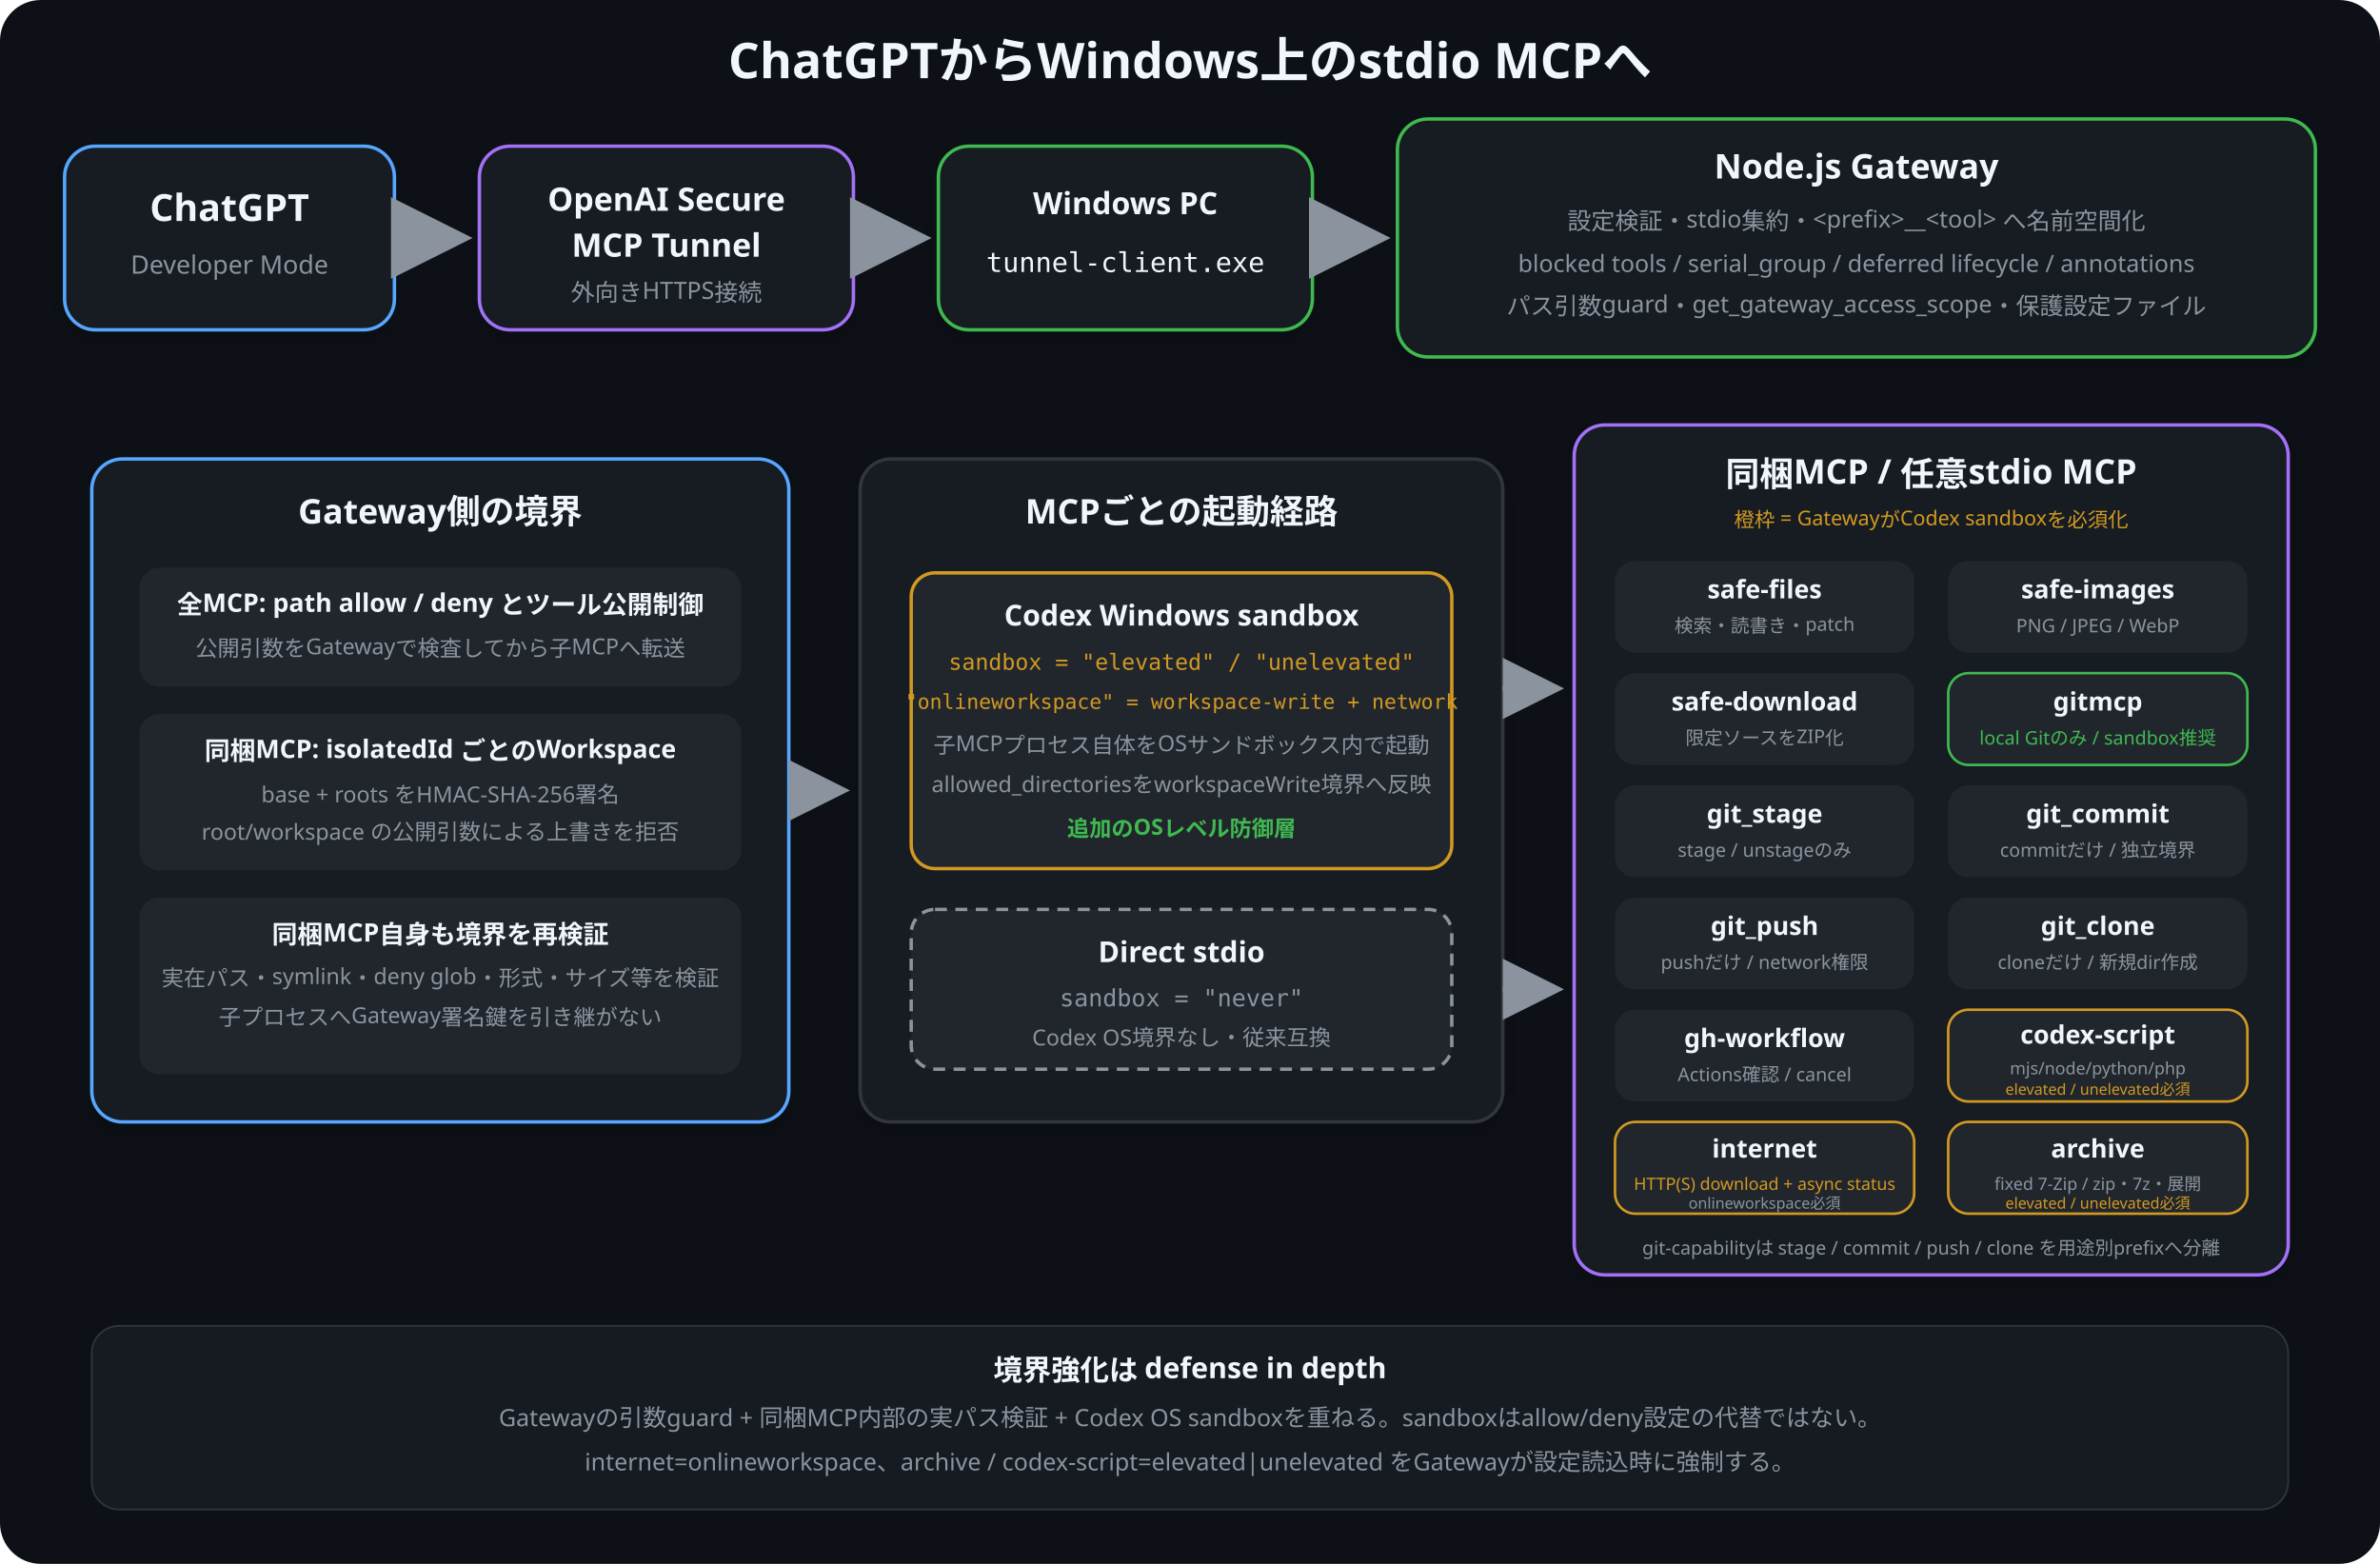
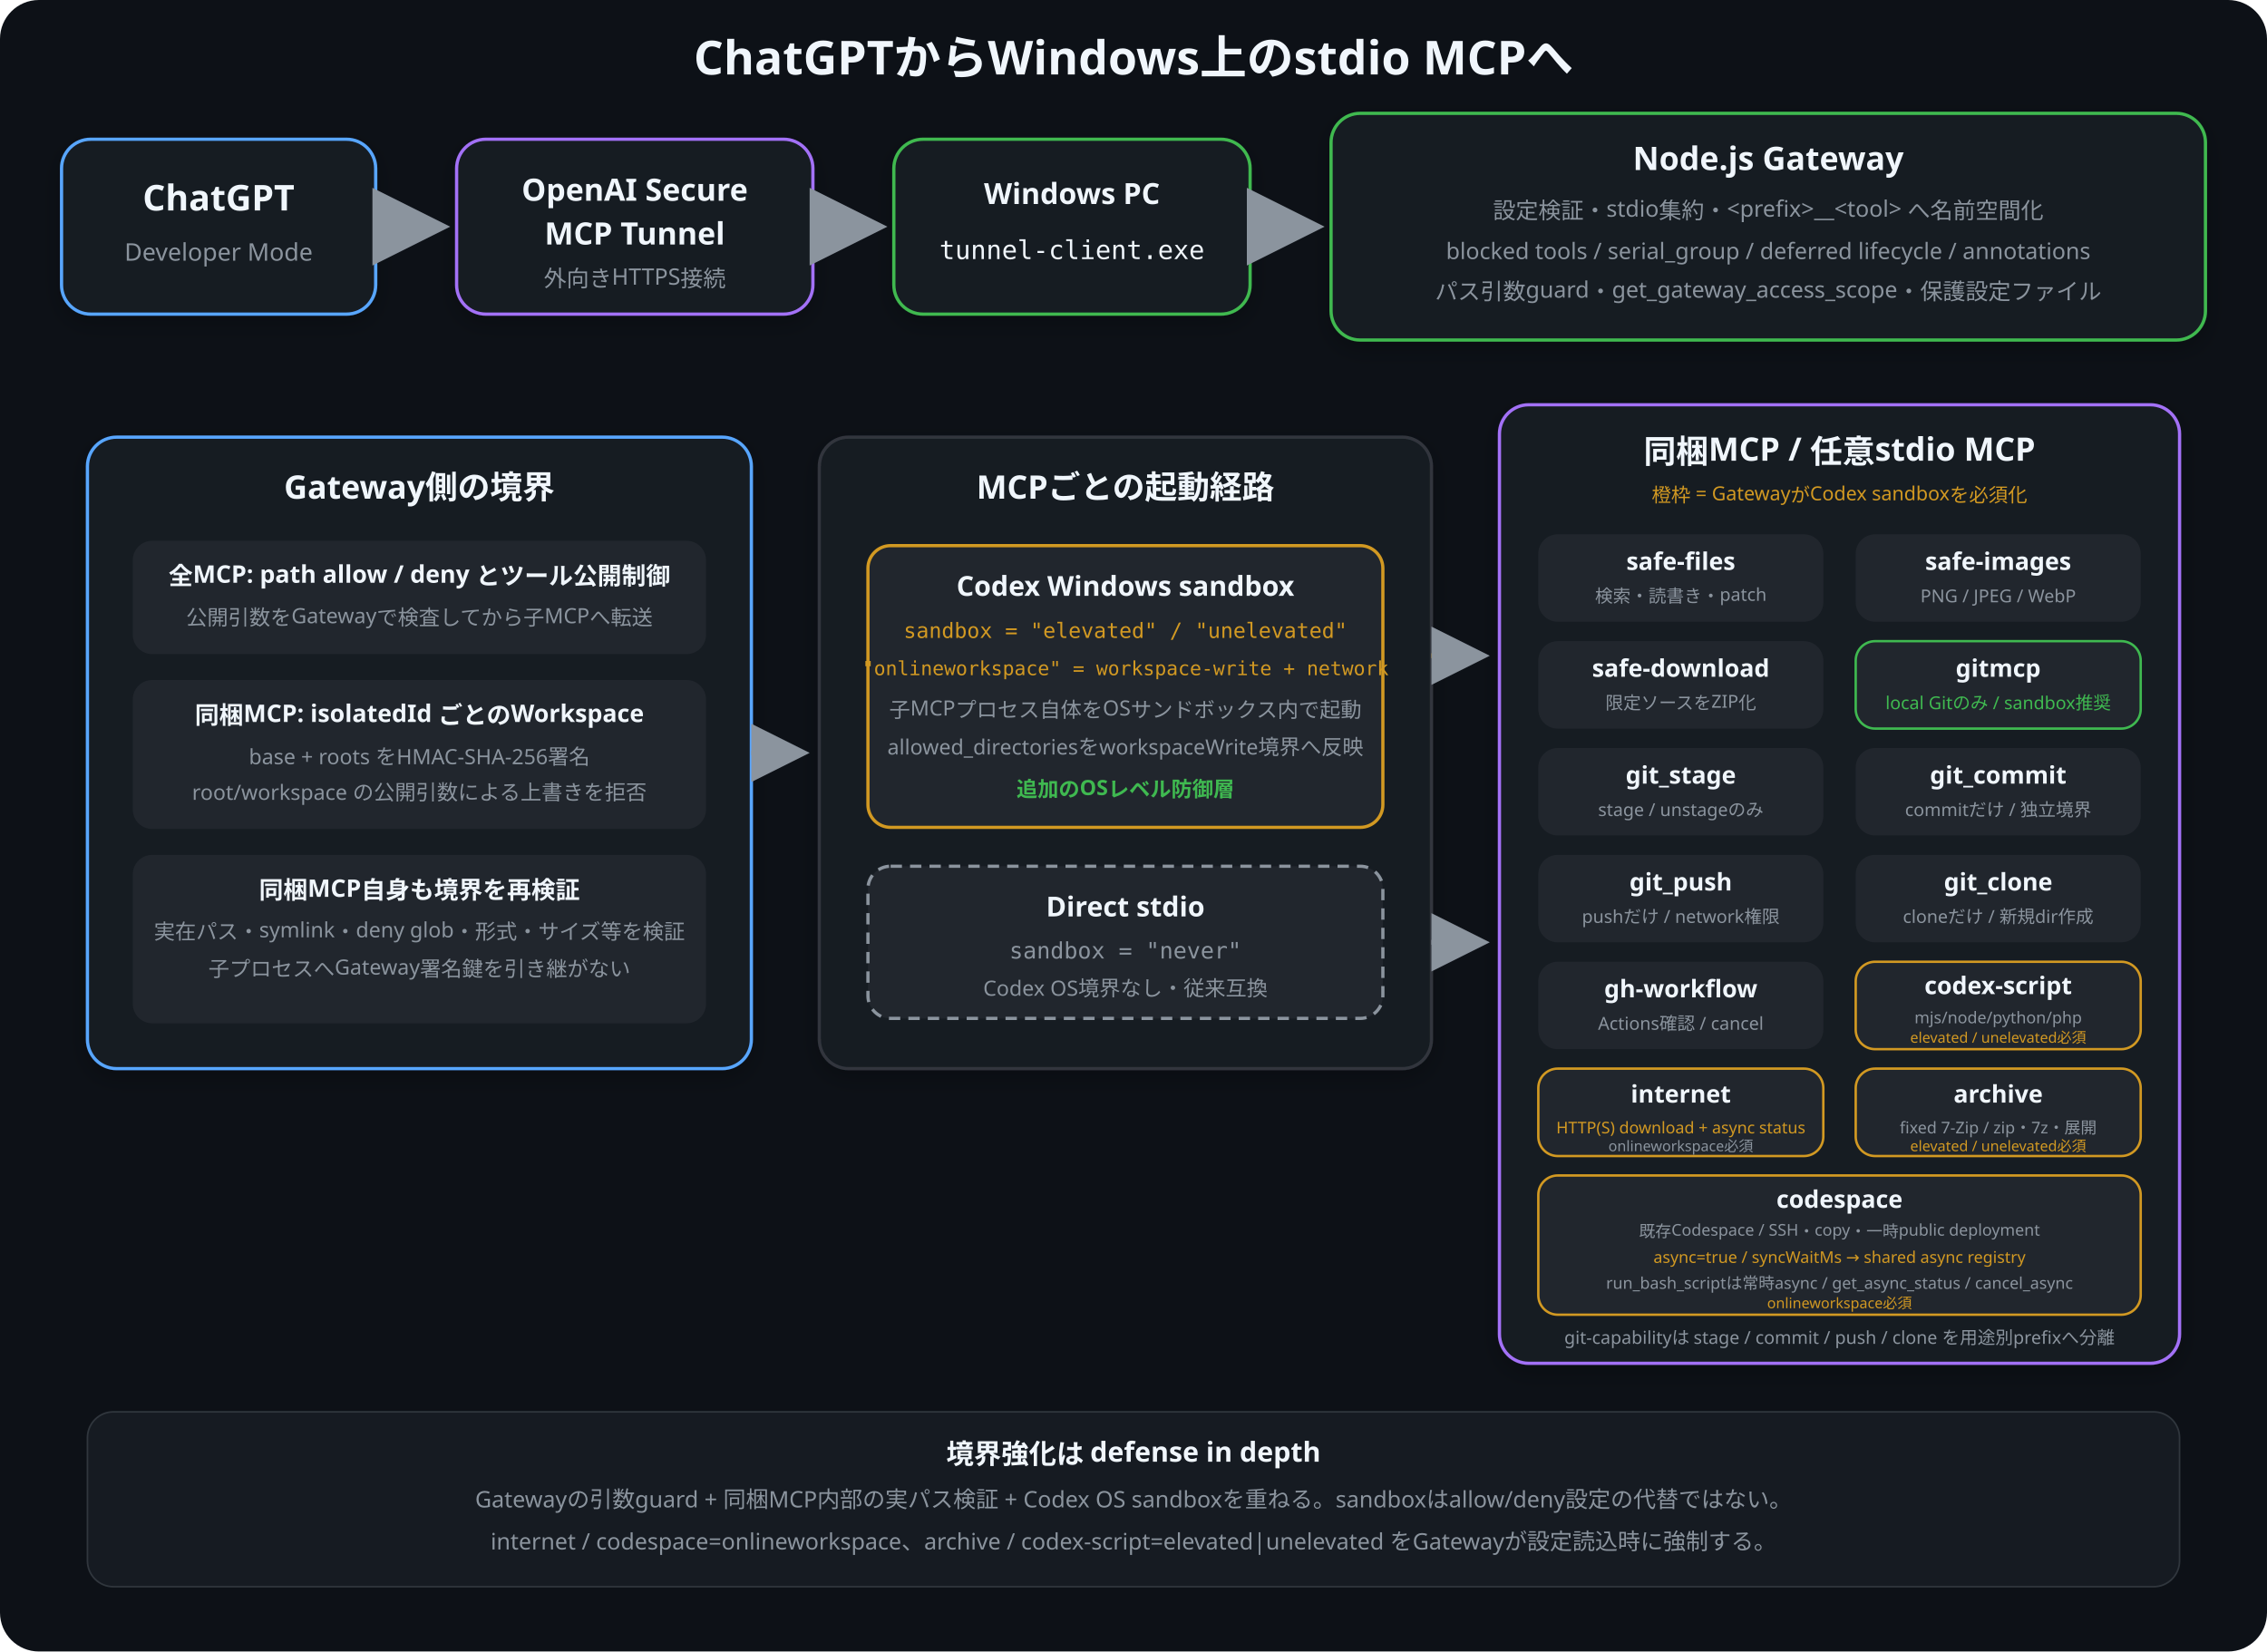
- <svg xmlns="http://www.w3.org/2000/svg" width="1400" height="920" viewBox="0 0 1400 920" role="img" aria-labelledby="title desc">
+ <svg xmlns="http://www.w3.org/2000/svg" width="1400" height="1020" viewBox="0 0 1400 1020" role="img" aria-labelledby="title desc">
  <defs>
    <marker id="arrow" markerWidth="12" markerHeight="12" refX="10" refY="6" orient="auto" markerUnits="strokeWidth">
      <path d="M0,0 L12,6 L0,12 z" fill="#8b949e" />
    </marker>
    <filter id="shadow" x="-20%" y="-20%" width="140%" height="140%">
      <feDropShadow dx="0" dy="5" stdDeviation="7" flood-color="#000000" flood-opacity="0.24" />
    </filter>
  </defs>
-   <rect width="1400" height="920" rx="24" fill="#0d1117" />
+   <rect width="1400" height="1020" rx="24" fill="#0d1117" />
  <text x="700" y="46" text-anchor="middle" fill="#f0f6fc" font-family="Segoe UI, sans-serif" font-size="29" font-weight="700">ChatGPTからWindows上のstdio MCPへ</text>
  <rect x="38" y="86" width="194" height="108" rx="18" fill="#161b22" stroke="#58a6ff" stroke-width="2" filter="url(#shadow)" />
  <text x="135" y="130" text-anchor="middle" fill="#f0f6fc" font-family="Segoe UI, sans-serif" font-size="22" font-weight="700">ChatGPT</text>
  <text x="135" y="161" text-anchor="middle" fill="#8b949e" font-family="Segoe UI, sans-serif" font-size="15">Developer Mode</text>
  <rect x="282" y="86" width="220" height="108" rx="18" fill="#161b22" stroke="#a371f7" stroke-width="2" filter="url(#shadow)" />
  <text x="392" y="124" text-anchor="middle" fill="#f0f6fc" font-family="Segoe UI, sans-serif" font-size="19" font-weight="700">OpenAI Secure</text>
  <text x="392" y="151" text-anchor="middle" fill="#f0f6fc" font-family="Segoe UI, sans-serif" font-size="19" font-weight="700">MCP Tunnel</text>
  <text x="392" y="177" text-anchor="middle" fill="#8b949e" font-family="Segoe UI, sans-serif" font-size="14">外向きHTTPS接続</text>
  <rect x="552" y="86" width="220" height="108" rx="18" fill="#161b22" stroke="#3fb950" stroke-width="2" filter="url(#shadow)" />
  <text x="662" y="126" text-anchor="middle" fill="#f0f6fc" font-family="Segoe UI, sans-serif" font-size="18" font-weight="700">Windows PC</text>
  <text x="662" y="160" text-anchor="middle" fill="#f0f6fc" font-family="Consolas, monospace" font-size="16">tunnel-client.exe</text>
  <rect x="822" y="70" width="540" height="140" rx="18" fill="#161b22" stroke="#3fb950" stroke-width="2" filter="url(#shadow)" />
  <text x="1092" y="105" text-anchor="middle" fill="#f0f6fc" font-family="Segoe UI, sans-serif" font-size="20" font-weight="700">Node.js Gateway</text>
  <text x="1092" y="135" text-anchor="middle" fill="#8b949e" font-family="Segoe UI, sans-serif" font-size="14">設定検証・stdio集約・&lt;prefix&gt;__&lt;tool&gt; へ名前空間化</text>
  <text x="1092" y="160" text-anchor="middle" fill="#8b949e" font-family="Segoe UI, sans-serif" font-size="14">blocked tools / serial_group / deferred lifecycle / annotations</text>
  <text x="1092" y="185" text-anchor="middle" fill="#8b949e" font-family="Segoe UI, sans-serif" font-size="14">パス引数guard・get_gateway_access_scope・保護設定ファイル</text>
  <line x1="232" y1="140" x2="270" y2="140" stroke="#8b949e" stroke-width="4" marker-end="url(#arrow)" />
  <line x1="502" y1="140" x2="540" y2="140" stroke="#8b949e" stroke-width="4" marker-end="url(#arrow)" />
  <line x1="772" y1="140" x2="810" y2="140" stroke="#8b949e" stroke-width="4" marker-end="url(#arrow)" />
  <rect x="54" y="270" width="410" height="390" rx="18" fill="#161b22" stroke="#58a6ff" stroke-width="2" filter="url(#shadow)" />
  <text x="259" y="308" text-anchor="middle" fill="#f0f6fc" font-family="Segoe UI, sans-serif" font-size="20" font-weight="700">Gateway側の境界</text>
  <rect x="82" y="334" width="354" height="70" rx="12" fill="#21262d" />
  <text x="259" y="361" text-anchor="middle" fill="#f0f6fc" font-family="Segoe UI, sans-serif" font-size="15" font-weight="700">全MCP: path allow / deny とツール公開制御</text>
  <text x="259" y="386" text-anchor="middle" fill="#8b949e" font-family="Segoe UI, sans-serif" font-size="13">公開引数をGatewayで検査してから子MCPへ転送</text>
  <rect x="82" y="420" width="354" height="92" rx="12" fill="#21262d" />
  <text x="259" y="447" text-anchor="middle" fill="#f0f6fc" font-family="Segoe UI, sans-serif" font-size="15" font-weight="700">同梱MCP: isolatedId ごとのWorkspace</text>
  <text x="259" y="472" text-anchor="middle" fill="#8b949e" font-family="Segoe UI, sans-serif" font-size="13">base + roots をHMAC-SHA-256署名</text>
  <text x="259" y="494" text-anchor="middle" fill="#8b949e" font-family="Segoe UI, sans-serif" font-size="13">root/workspace の公開引数による上書きを拒否</text>
  <rect x="82" y="528" width="354" height="104" rx="12" fill="#21262d" />
  <text x="259" y="555" text-anchor="middle" fill="#f0f6fc" font-family="Segoe UI, sans-serif" font-size="15" font-weight="700">同梱MCP自身も境界を再検証</text>
  <text x="259" y="580" text-anchor="middle" fill="#8b949e" font-family="Segoe UI, sans-serif" font-size="13">実在パス・symlink・deny glob・形式・サイズ等を検証</text>
  <text x="259" y="603" text-anchor="middle" fill="#8b949e" font-family="Segoe UI, sans-serif" font-size="13">子プロセスへGateway署名鍵を引き継がない</text>
  <rect x="506" y="270" width="378" height="390" rx="18" fill="#161b22" stroke="#30363d" stroke-width="2" filter="url(#shadow)" />
  <text x="695" y="308" text-anchor="middle" fill="#f0f6fc" font-family="Segoe UI, sans-serif" font-size="20" font-weight="700">MCPごとの起動経路</text>
  <rect x="536" y="337" width="318" height="174" rx="14" fill="#21262d" stroke="#d29922" stroke-width="2" />
  <text x="695" y="368" text-anchor="middle" fill="#f0f6fc" font-family="Segoe UI, sans-serif" font-size="17" font-weight="700">Codex Windows sandbox</text>
  <text x="695" y="394" text-anchor="middle" fill="#d29922" font-family="Consolas, monospace" font-size="13">sandbox = "elevated" / "unelevated"</text>
  <text x="695" y="417" text-anchor="middle" fill="#d29922" font-family="Consolas, monospace" font-size="12">"onlineworkspace" = workspace-write + network</text>
  <text x="695" y="443" text-anchor="middle" fill="#8b949e" font-family="Segoe UI, sans-serif" font-size="13">子MCPプロセス自体をOSサンドボックス内で起動</text>
  <text x="695" y="466" text-anchor="middle" fill="#8b949e" font-family="Segoe UI, sans-serif" font-size="13">allowed_directoriesをworkspaceWrite境界へ反映</text>
  <text x="695" y="492" text-anchor="middle" fill="#3fb950" font-family="Segoe UI, sans-serif" font-size="13" font-weight="700">追加のOSレベル防御層</text>
  <rect x="536" y="535" width="318" height="94" rx="14" fill="#21262d" stroke="#8b949e" stroke-width="2" stroke-dasharray="7 5" />
  <text x="695" y="566" text-anchor="middle" fill="#f0f6fc" font-family="Segoe UI, sans-serif" font-size="17" font-weight="700">Direct stdio</text>
  <text x="695" y="592" text-anchor="middle" fill="#8b949e" font-family="Consolas, monospace" font-size="14">sandbox = "never"</text>
  <text x="695" y="615" text-anchor="middle" fill="#8b949e" font-family="Segoe UI, sans-serif" font-size="13">Codex OS境界なし・従来互換</text>
  <line x1="464" y1="465" x2="494" y2="465" stroke="#8b949e" stroke-width="3" marker-end="url(#arrow)" />
-   <rect x="926" y="250" width="420" height="500" rx="18" fill="#161b22" stroke="#a371f7" stroke-width="2" filter="url(#shadow)" />
+   <rect x="926" y="250" width="420" height="592" rx="18" fill="#161b22" stroke="#a371f7" stroke-width="2" filter="url(#shadow)" />
  <text x="1136" y="286" text-anchor="middle" fill="#f0f6fc" font-family="Segoe UI, sans-serif" font-size="20" font-weight="700">同梱MCP / 任意stdio MCP</text>
  <text x="1136" y="310" text-anchor="middle" fill="#d29922" font-family="Segoe UI, sans-serif" font-size="12">橙枠 = GatewayがCodex sandboxを必須化</text>
  <rect x="950" y="330" width="176" height="54" rx="12" fill="#21262d" />
  <text x="1038" y="352" text-anchor="middle" fill="#f0f6fc" font-family="Segoe UI, sans-serif" font-size="15" font-weight="700">safe-files</text>
  <text x="1038" y="372" text-anchor="middle" fill="#8b949e" font-family="Segoe UI, sans-serif" font-size="11">検索・読書き・patch</text>
  <rect x="1146" y="330" width="176" height="54" rx="12" fill="#21262d" />
  <text x="1234" y="352" text-anchor="middle" fill="#f0f6fc" font-family="Segoe UI, sans-serif" font-size="15" font-weight="700">safe-images</text>
  <text x="1234" y="372" text-anchor="middle" fill="#8b949e" font-family="Segoe UI, sans-serif" font-size="11">PNG / JPEG / WebP</text>
  <rect x="950" y="396" width="176" height="54" rx="12" fill="#21262d" />
  <text x="1038" y="418" text-anchor="middle" fill="#f0f6fc" font-family="Segoe UI, sans-serif" font-size="15" font-weight="700">safe-download</text>
  <text x="1038" y="438" text-anchor="middle" fill="#8b949e" font-family="Segoe UI, sans-serif" font-size="11">限定ソースをZIP化</text>
  <rect x="1146" y="396" width="176" height="54" rx="12" fill="#21262d" stroke="#3fb950" stroke-width="1.5" />
  <text x="1234" y="418" text-anchor="middle" fill="#f0f6fc" font-family="Segoe UI, sans-serif" font-size="15" font-weight="700">gitmcp</text>
  <text x="1234" y="438" text-anchor="middle" fill="#3fb950" font-family="Segoe UI, sans-serif" font-size="11">local Gitのみ / sandbox推奨</text>
  <rect x="950" y="462" width="176" height="54" rx="12" fill="#21262d" />
  <text x="1038" y="484" text-anchor="middle" fill="#f0f6fc" font-family="Segoe UI, sans-serif" font-size="15" font-weight="700">git_stage</text>
  <text x="1038" y="504" text-anchor="middle" fill="#8b949e" font-family="Segoe UI, sans-serif" font-size="11">stage / unstageのみ</text>
  <rect x="1146" y="462" width="176" height="54" rx="12" fill="#21262d" />
  <text x="1234" y="484" text-anchor="middle" fill="#f0f6fc" font-family="Segoe UI, sans-serif" font-size="15" font-weight="700">git_commit</text>
  <text x="1234" y="504" text-anchor="middle" fill="#8b949e" font-family="Segoe UI, sans-serif" font-size="11">commitだけ / 独立境界</text>
  <rect x="950" y="528" width="176" height="54" rx="12" fill="#21262d" />
  <text x="1038" y="550" text-anchor="middle" fill="#f0f6fc" font-family="Segoe UI, sans-serif" font-size="15" font-weight="700">git_push</text>
  <text x="1038" y="570" text-anchor="middle" fill="#8b949e" font-family="Segoe UI, sans-serif" font-size="11">pushだけ / network権限</text>
  <rect x="1146" y="528" width="176" height="54" rx="12" fill="#21262d" />
  <text x="1234" y="550" text-anchor="middle" fill="#f0f6fc" font-family="Segoe UI, sans-serif" font-size="15" font-weight="700">git_clone</text>
  <text x="1234" y="570" text-anchor="middle" fill="#8b949e" font-family="Segoe UI, sans-serif" font-size="11">cloneだけ / 新規dir作成</text>
  <rect x="950" y="594" width="176" height="54" rx="12" fill="#21262d" />
  <text x="1038" y="616" text-anchor="middle" fill="#f0f6fc" font-family="Segoe UI, sans-serif" font-size="15" font-weight="700">gh-workflow</text>
  <text x="1038" y="636" text-anchor="middle" fill="#8b949e" font-family="Segoe UI, sans-serif" font-size="11">Actions確認 / cancel</text>
  <rect x="1146" y="594" width="176" height="54" rx="12" fill="#21262d" stroke="#d29922" stroke-width="1.5" />
  <text x="1234" y="614" text-anchor="middle" fill="#f0f6fc" font-family="Segoe UI, sans-serif" font-size="15" font-weight="700">codex-script</text>
  <text x="1234" y="632" text-anchor="middle" fill="#8b949e" font-family="Segoe UI, sans-serif" font-size="10">mjs/node/python/php</text>
  <text x="1234" y="644" text-anchor="middle" fill="#d29922" font-family="Segoe UI, sans-serif" font-size="9">elevated / unelevated必須</text>
  <rect x="950" y="660" width="176" height="54" rx="12" fill="#21262d" stroke="#d29922" stroke-width="1.5" />
  <text x="1038" y="681" text-anchor="middle" fill="#f0f6fc" font-family="Segoe UI, sans-serif" font-size="15" font-weight="700">internet</text>
  <text x="1038" y="700" text-anchor="middle" fill="#d29922" font-family="Segoe UI, sans-serif" font-size="10">HTTP(S) download + async status</text>
  <text x="1038" y="711" text-anchor="middle" fill="#8b949e" font-family="Segoe UI, sans-serif" font-size="9">onlineworkspace必須</text>
  <rect x="1146" y="660" width="176" height="54" rx="12" fill="#21262d" stroke="#d29922" stroke-width="1.5" />
  <text x="1234" y="681" text-anchor="middle" fill="#f0f6fc" font-family="Segoe UI, sans-serif" font-size="15" font-weight="700">archive</text>
  <text x="1234" y="700" text-anchor="middle" fill="#8b949e" font-family="Segoe UI, sans-serif" font-size="10">fixed 7-Zip / zip・7z・展開</text>
  <text x="1234" y="711" text-anchor="middle" fill="#d29922" font-family="Segoe UI, sans-serif" font-size="9">elevated / unelevated必須</text>
-   <text x="1136" y="738" text-anchor="middle" fill="#8b949e" font-family="Segoe UI, sans-serif" font-size="11">git-capabilityは stage / commit / push / clone を用途別prefixへ分離</text>
+   <rect x="950" y="726" width="372" height="86" rx="12" fill="#21262d" stroke="#d29922" stroke-width="1.5" />
+   <text x="1136" y="746" text-anchor="middle" fill="#f0f6fc" font-family="Segoe UI, sans-serif" font-size="15" font-weight="700">codespace</text>
+   <text x="1136" y="764" text-anchor="middle" fill="#8b949e" font-family="Segoe UI, sans-serif" font-size="10">既存Codespace / SSH・copy・一時public deployment</text>
+   <text x="1136" y="780" text-anchor="middle" fill="#d29922" font-family="Segoe UI, sans-serif" font-size="10">async=true / syncWaitMs → shared async registry</text>
+   <text x="1136" y="796" text-anchor="middle" fill="#8b949e" font-family="Segoe UI, sans-serif" font-size="10">run_bash_scriptは常時async / get_async_status / cancel_async</text>
+   <text x="1136" y="808" text-anchor="middle" fill="#d29922" font-family="Segoe UI, sans-serif" font-size="9">onlineworkspace必須</text>
+   <text x="1136" y="830" text-anchor="middle" fill="#8b949e" font-family="Segoe UI, sans-serif" font-size="11">git-capabilityは stage / commit / push / clone を用途別prefixへ分離</text>
  <line x1="884" y1="405" x2="914" y2="405" stroke="#d29922" stroke-width="3" marker-end="url(#arrow)" />
  <line x1="884" y1="582" x2="914" y2="582" stroke="#8b949e" stroke-width="3" stroke-dasharray="7 5" marker-end="url(#arrow)" />
-   <rect x="54" y="780" width="1292" height="108" rx="16" fill="#161b22" stroke="#30363d" />
-   <text x="700" y="812" text-anchor="middle" fill="#f0f6fc" font-family="Segoe UI, sans-serif" font-size="17" font-weight="700">境界強化は defense in depth</text>
-   <text x="700" y="839" text-anchor="middle" fill="#8b949e" font-family="Segoe UI, sans-serif" font-size="14">Gatewayの引数guard + 同梱MCP内部の実パス検証 + Codex OS sandboxを重ねる。sandboxはallow/deny設定の代替ではない。</text>
-   <text x="700" y="865" text-anchor="middle" fill="#8b949e" font-family="Segoe UI, sans-serif" font-size="14">internet=onlineworkspace、archive / codex-script=elevated|unelevated をGatewayが設定読込時に強制する。</text>
+   <rect x="54" y="872" width="1292" height="108" rx="16" fill="#161b22" stroke="#30363d" />
+   <text x="700" y="904" text-anchor="middle" fill="#f0f6fc" font-family="Segoe UI, sans-serif" font-size="17" font-weight="700">境界強化は defense in depth</text>
+   <text x="700" y="931" text-anchor="middle" fill="#8b949e" font-family="Segoe UI, sans-serif" font-size="14">Gatewayの引数guard + 同梱MCP内部の実パス検証 + Codex OS sandboxを重ねる。sandboxはallow/deny設定の代替ではない。</text>
+   <text x="700" y="957" text-anchor="middle" fill="#8b949e" font-family="Segoe UI, sans-serif" font-size="14">internet / codespace=onlineworkspace、archive / codex-script=elevated|unelevated をGatewayが設定読込時に強制する。</text>
</svg>
